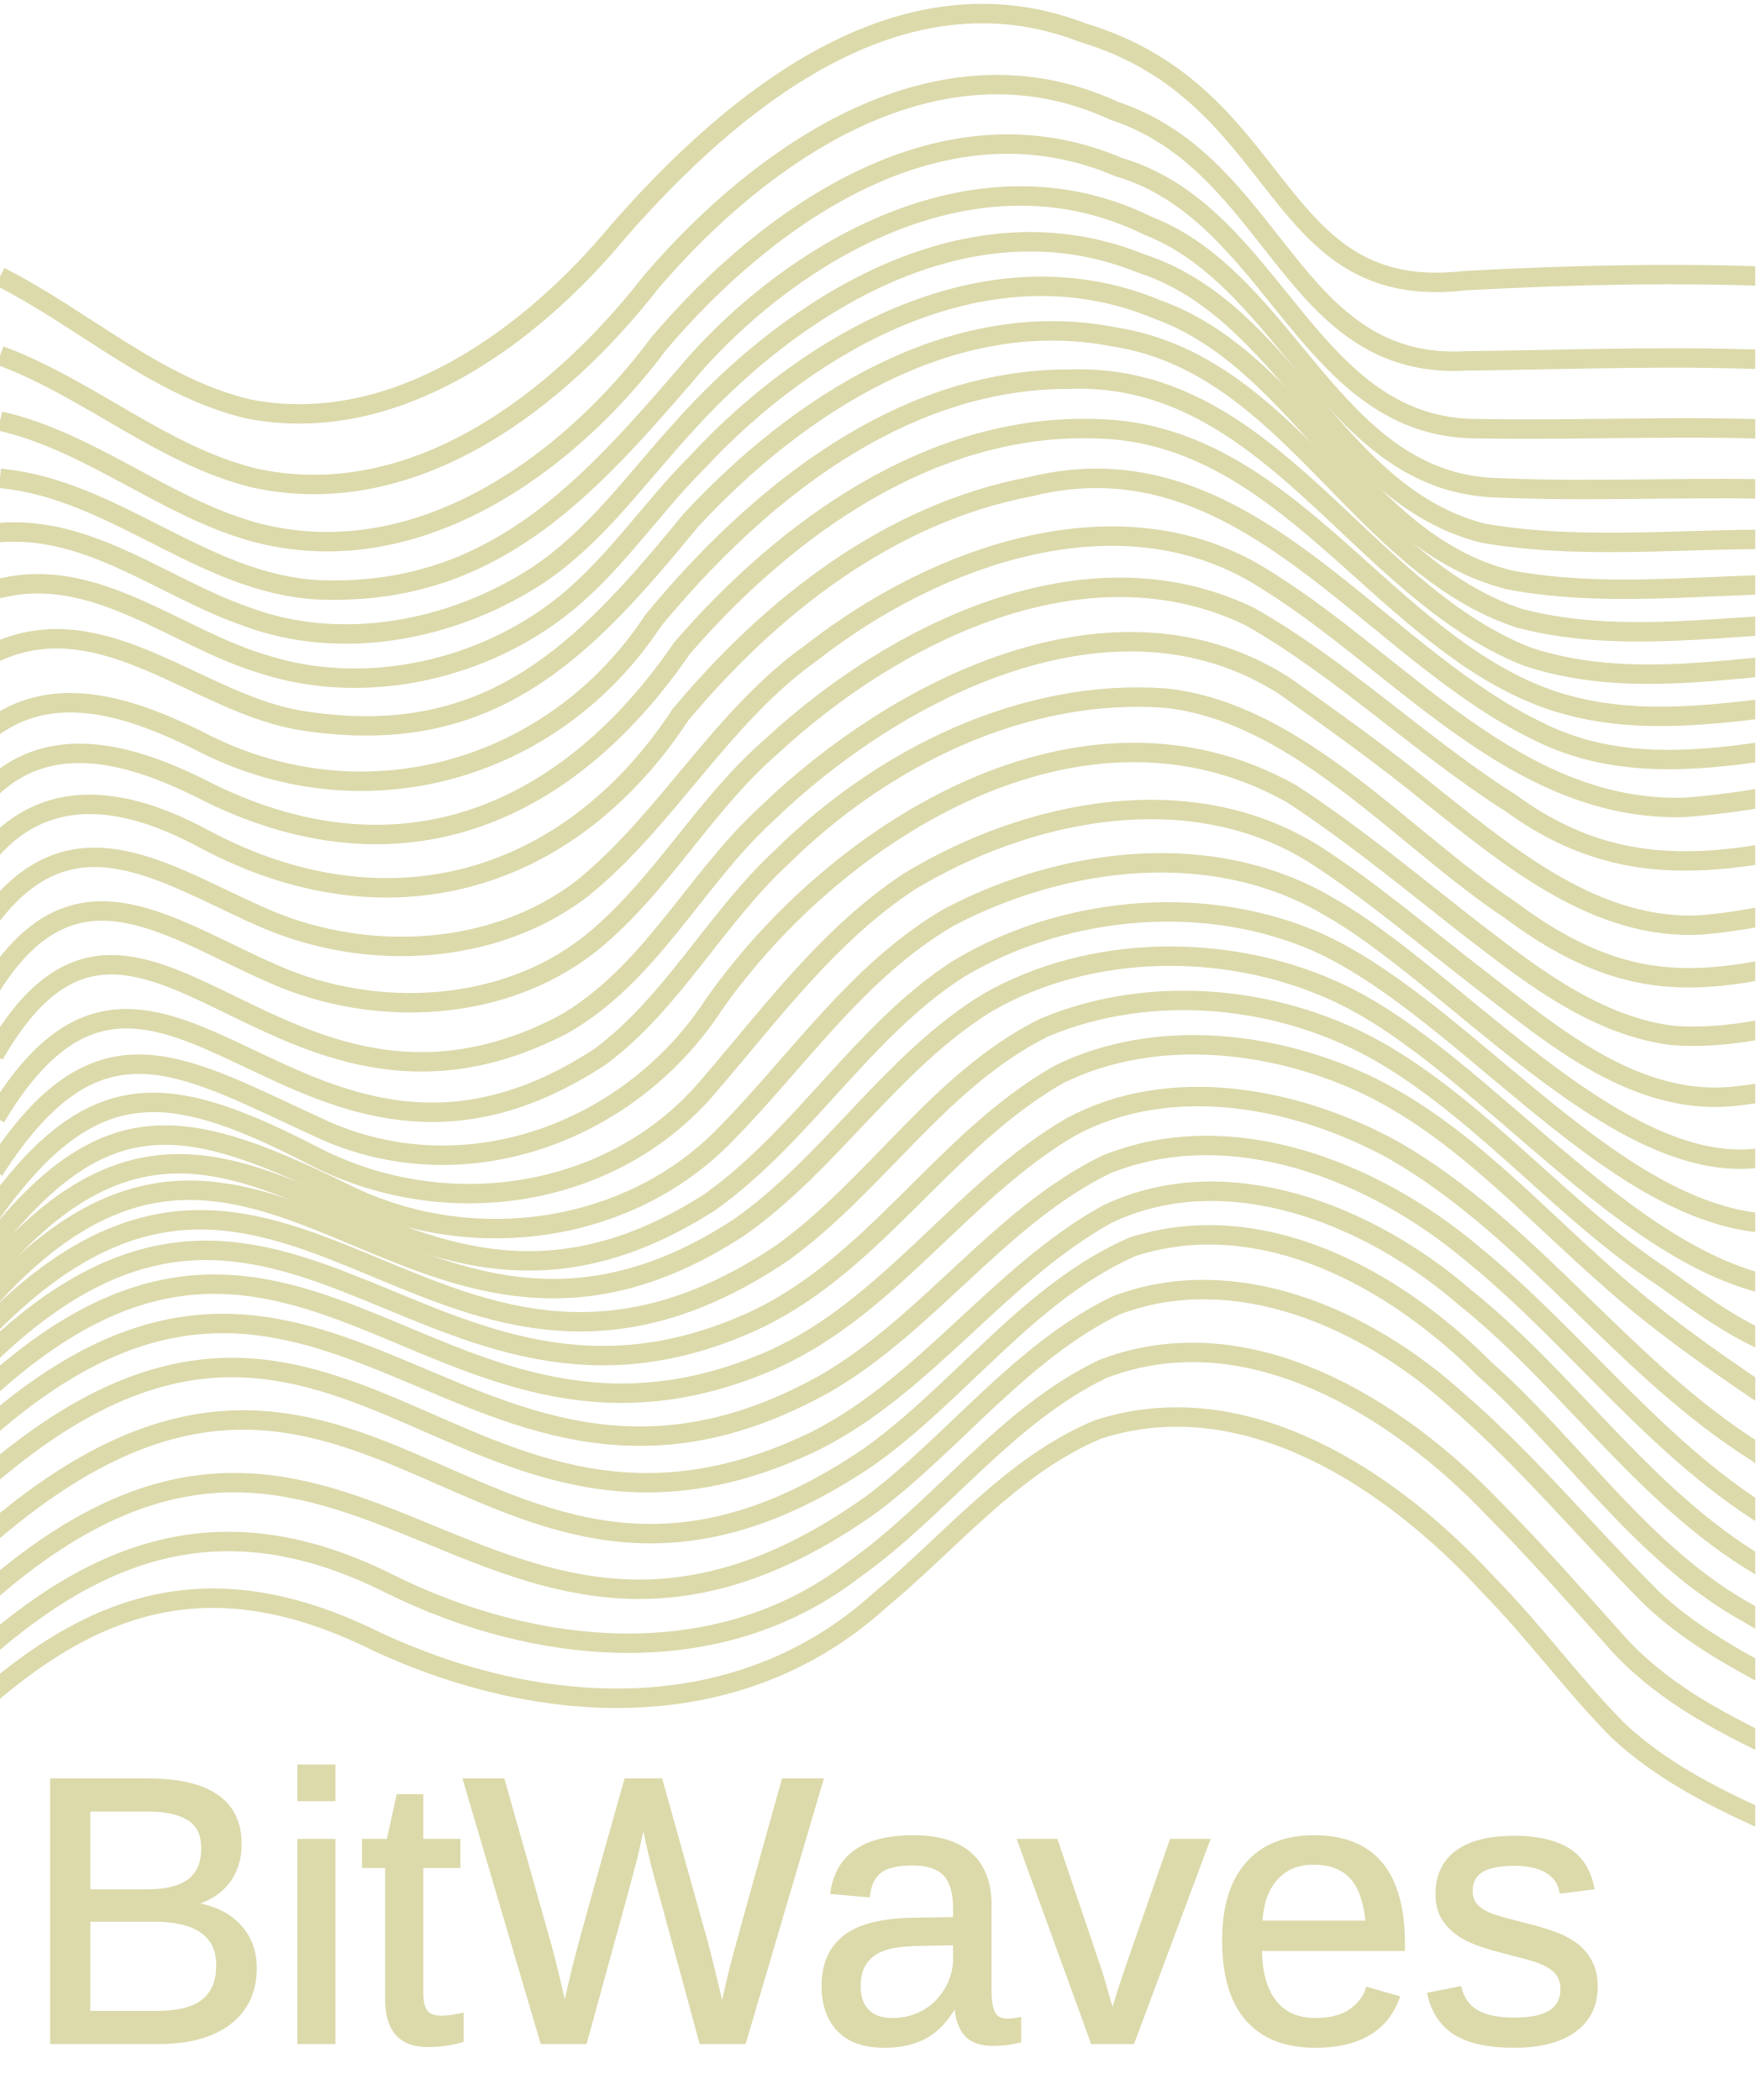
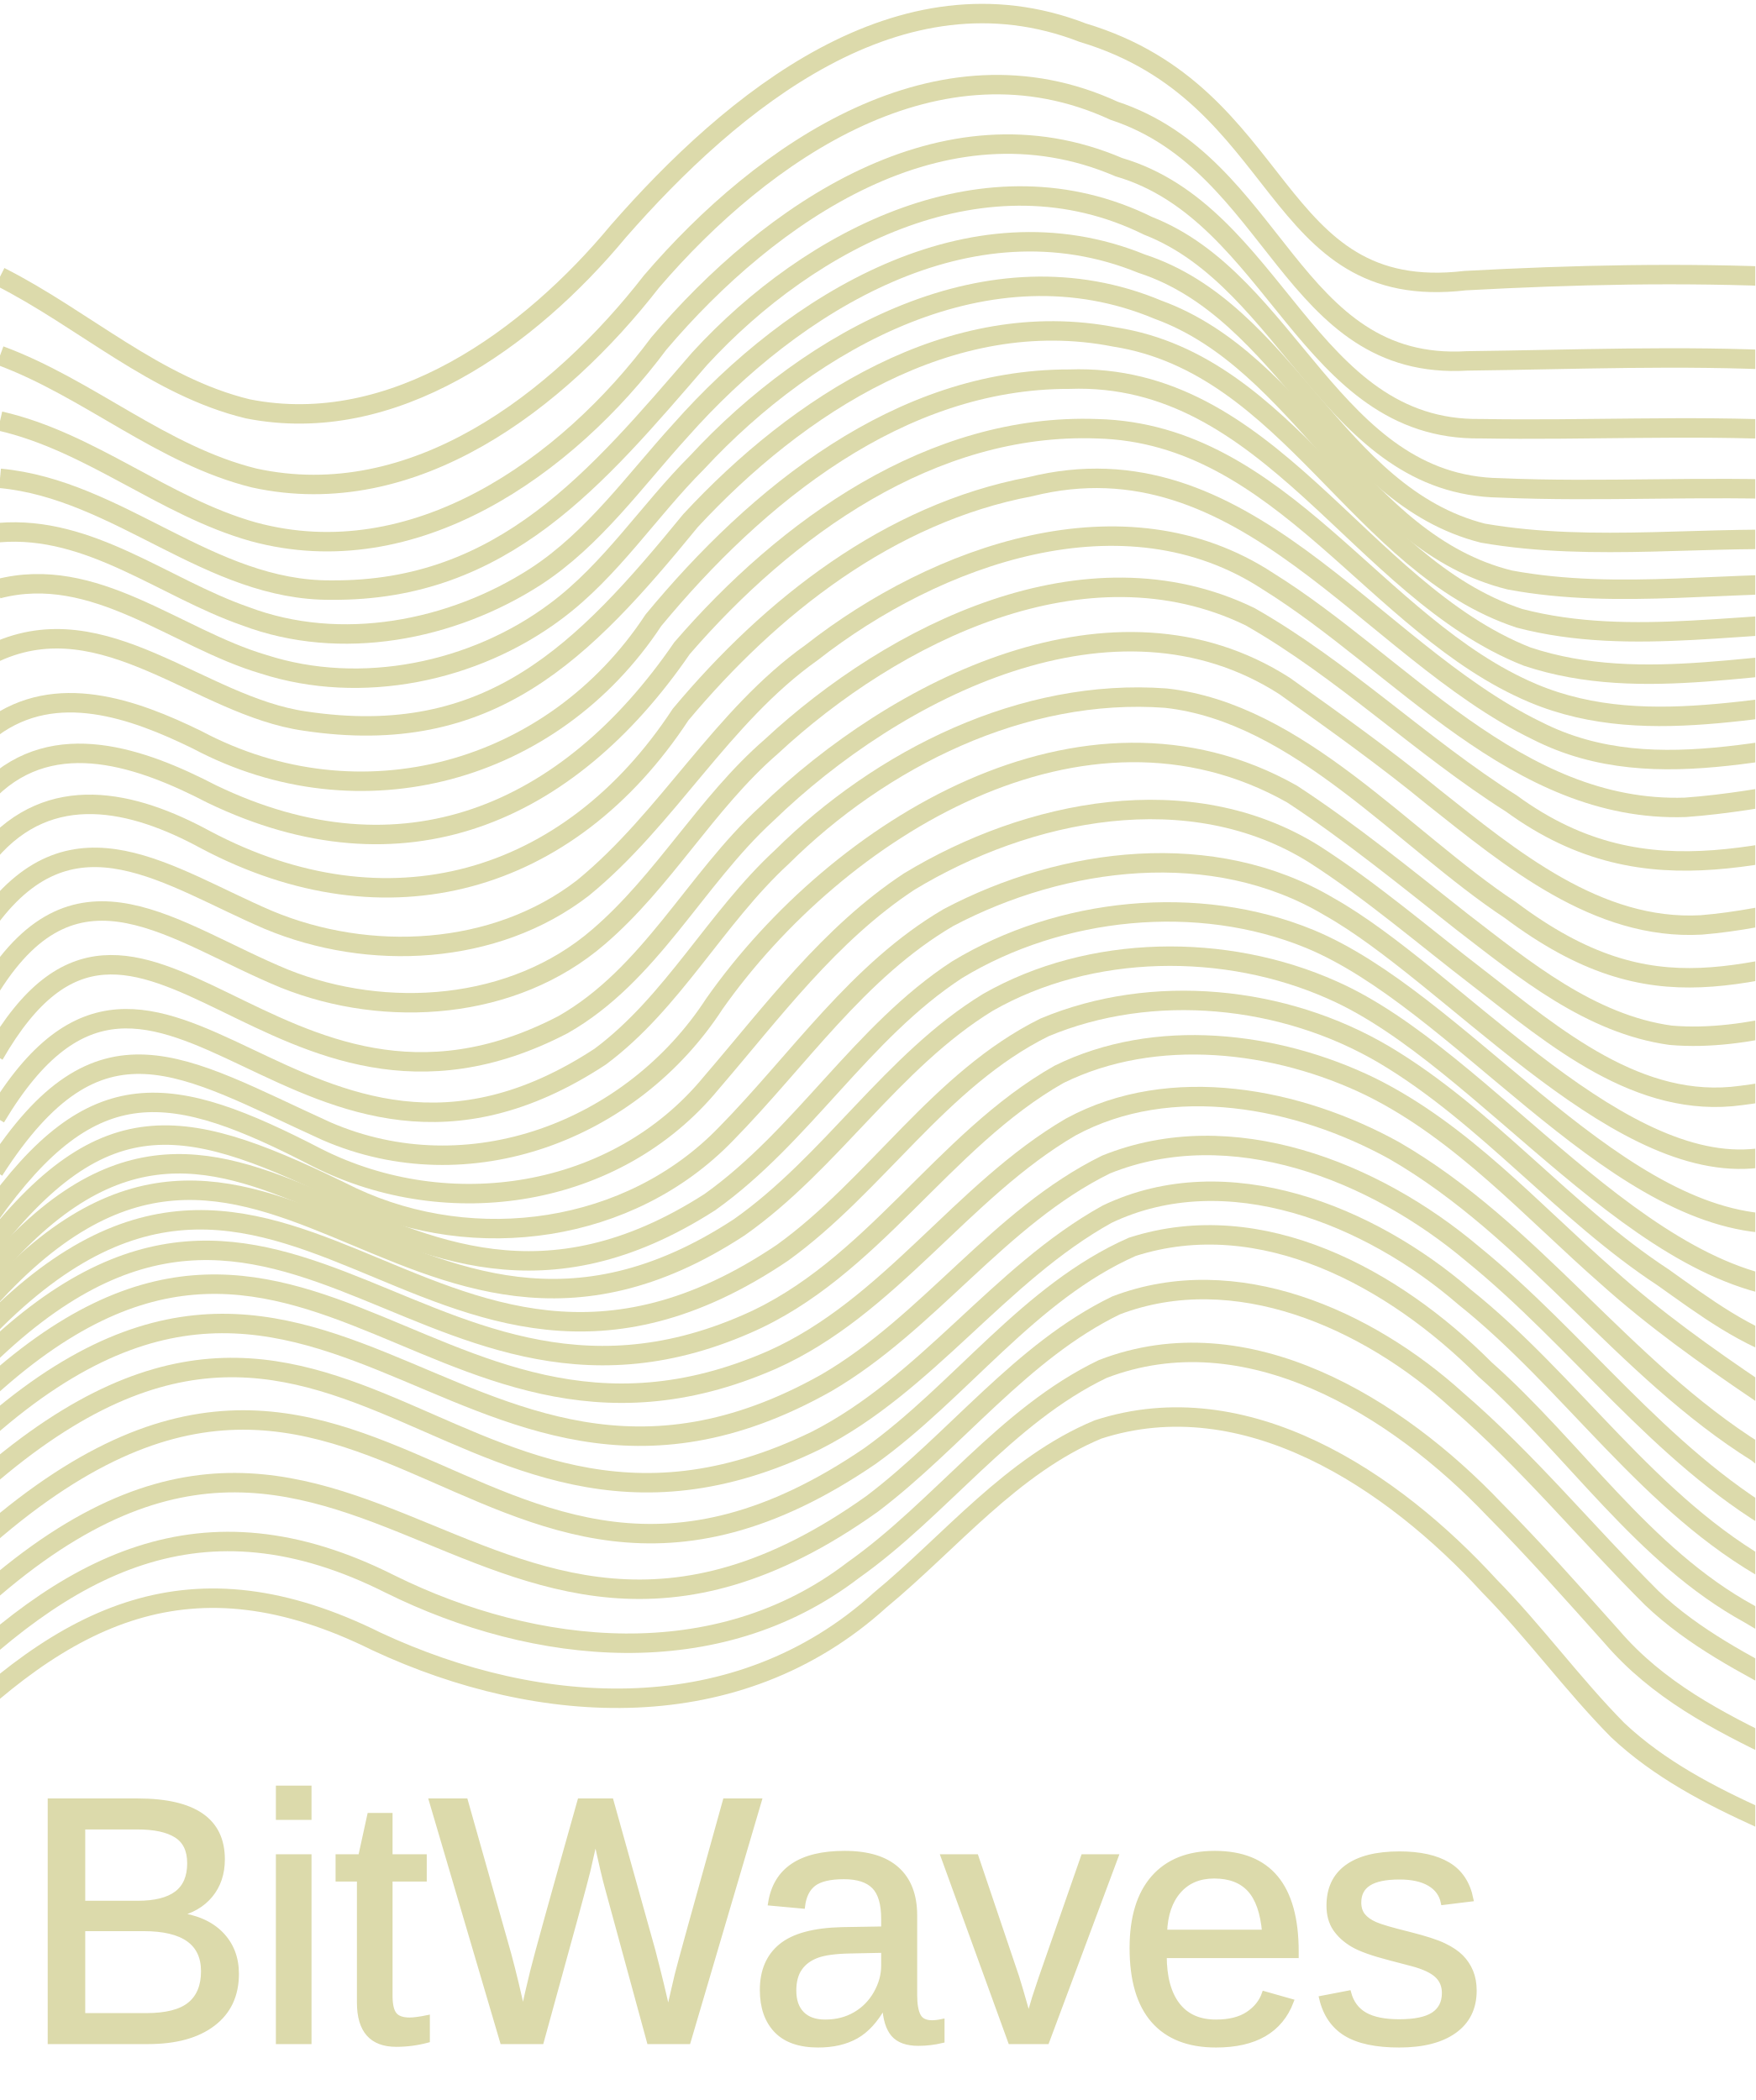
<svg xmlns="http://www.w3.org/2000/svg" width="361" height="432" viewBox="0 8 361 432">
  <defs>
    <clipPath id="clip-path">
      <rect id="Rectangle_1" data-name="Rectangle 1" width="361" height="432" transform="translate(17.596)" fill="none" />
    </clipPath>
  </defs>
  <g id="Group_2" data-name="Group 2" transform="translate(-17.596)">
    <g id="Group_1" data-name="Group 1" clip-path="url(#clip-path)">
-       <text x="22" y="428" font-family="Arial" font-size="78" fill="#dcdaab" stroke="#dcdaab">BitWaves</text>
+       <text x="22" y="428" font-family="Arial" font-size="72" fill="#dcdaab" stroke="#dcdaab">BitWaves</text>
      <path id="Path_1" data-name="Path 1" d="M17.6,64.92c17.206,8.7,31.975,22.6,50.98,27.19,29.957,5.932,58-14.609,76.17-36.51,23.4-26.764,57.907-55.459,95.56-40.869,42.449,12.731,38.21,55.749,78.619,51,22.411-1.208,44.455-1.717,67.211-.691" fill="none" stroke="#dcdaab" stroke-miterlimit="10" stroke-width="4" />
      <path id="Path_2" data-name="Path 2" d="M17.6,81.13c18.252,6.754,33.258,20.486,52.27,25.2,32.84,7.2,62.7-15.936,81.729-40.43,23-26.844,59.076-51.76,95.122-35.118,33.454,11.032,36.168,53.631,72.618,51.459,22.042-.259,43.728-1.187,66.081-.051" fill="none" stroke="#dcdaab" stroke-miterlimit="10" stroke-width="4" />
      <path id="Path_3" data-name="Path 3" d="M17.6,94.61c18.755,4.3,33.719,17.624,52.1,22.79,33.093,9.007,64.493-13.348,83.409-38.751,22.753-26.81,58.522-51.7,94.6-36.258,32.32,9.467,38.635,54.333,74.418,53.8,21.5.37,42.661-.748,64.461.319" fill="none" stroke="#dcdaab" stroke-miterlimit="10" stroke-width="4" />
      <path id="Path_4" data-name="Path 4" d="M17.6,106.4c24.422,2.26,43.126,23.209,68.15,22.99,35.451.278,54.66-23.243,75.739-47.6,22.882-24.948,59.187-43.679,92.242-27.328,29.157,11.381,37.872,53.334,72.279,53.9,21.028.92,41.737-.458,63.07.5" fill="none" stroke="#dcdaab" stroke-miterlimit="10" stroke-width="4" />
      <path id="Path_5" data-name="Path 5" d="M17.436,117.56c18.651-1.517,33.832,11.369,50.62,17.2,19.6,7.42,42.452,3,59.74-8.17,11.931-7.765,20.382-19.776,29.81-30.11,23.122-26.142,59.372-48.652,94.79-34.239,29.889,9.737,39.557,47.689,70.2,55.44,23.075,4,46.684.252,70.211,1.559" fill="none" stroke="#dcdaab" stroke-miterlimit="10" stroke-width="4" />
      <path id="Path_6" data-name="Path 6" d="M17.166,129.14c19.887-5.183,36.561,10.183,54.65,15.51,20.043,6.464,43.317,1.647,60.05-10.88,11.389-8.463,19.18-20.745,29.08-30.63,23.494-25.378,60.16-45.923,94.79-31.439,29.673,10.81,41.115,47.86,72.36,55.609,22.738,4.24,45.834-.046,69.04.98" fill="none" stroke="#dcdaab" stroke-miterlimit="10" stroke-width="4" />
      <path id="Path_7" data-name="Path 7" d="M16.706,142.16c22.411-10.235,42,11.087,63.57,14.17,38.218,5.769,57.28-14.269,79.349-41.241,22-23.739,53.559-44.4,87.261-37.759,36.009,5.661,50.082,46.9,83.2,57.861,23.318,6.1,47.673.168,71.63.879" fill="none" stroke="#dcdaab" stroke-miterlimit="10" stroke-width="4" />
      <path id="Path_8" data-name="Path 8" d="M16.026,157.69c13.064-9.622,29.039-3.9,42.13,2.511,33.493,17.77,73.116,6.85,93.819-24.6,21.256-25.7,50.572-49.674,85.531-49.6,41.261-1.5,59.524,43.37,94.129,57.051,23.97,8.015,49.493.246,74.3.459" fill="none" stroke="#dcdaab" stroke-miterlimit="10" stroke-width="4" />
      <path id="Path_9" data-name="Path 9" d="M15.6,170.34c13.259-12.925,31.3-6.387,45.57,1.011,39.2,18.87,73.178,4.279,96.7-30.013,21.359-24.7,51.341-46.379,85.361-45.138,38.031.933,57.16,40.658,89.6,54.38,24.565,10.358,51.267.751,76.96.29" fill="none" stroke="#dcdaab" stroke-miterlimit="10" stroke-width="4" />
      <path id="Path_10" data-name="Path 10" d="M15.366,183.33c12.537-14.671,29.509-10.752,44.52-2.578,37.28,19.76,74.7,9.255,97.689-25.764,18.607-22.233,42.864-41.357,71.921-46.868,43.881-10.95,69.419,33.335,104.24,50.211,24.947,12.689,52.775,1.257,79.1-.121" fill="none" stroke="#dcdaab" stroke-miterlimit="10" stroke-width="4" />
      <path id="Path_11" data-name="Path 11" d="M15.446,196.94c17.446-23.435,36.69-8.55,57.32.281,20.679,8.674,46.612,7.436,64.72-6.551,17.513-14.3,28.461-35.255,47.071-48.459,25.592-20.024,64.239-34.063,93.859-14.621,27.224,16.947,51.076,47.64,85.8,46.491,16.872-1.228,33.219-5.737,50.19-7.741" fill="none" stroke="#dcdaab" stroke-miterlimit="10" stroke-width="4" />
      <path id="Path_12" data-name="Path 12" d="M15.786,210.9c17.826-28.291,37.4-11,60.34-1.568,20.916,8.368,47.08,6.515,64.56-8.6,13.393-11.469,22.176-27.569,35.481-39.1,25.283-23.5,64.725-43.163,98.519-26.771,19.074,10.843,35.265,26.743,53.75,38.431,28.621,20.884,54.174,8.722,85.46,3.88" fill="none" stroke="#dcdaab" stroke-miterlimit="10" stroke-width="4" />
      <path id="Path_13" data-name="Path 13" d="M16.386,225c29.783-51.818,57.5,24.77,117-6.211,17.92-10.174,27.1-29.831,41.89-43.369,26.588-25.764,71.521-48.73,106.49-26.321,10.133,7.192,21,14.968,30.64,22.9,15.842,12.544,33.665,27.464,55.09,26.27,14.789-1.2,28.93-5.97,43.71-8.29" fill="none" stroke="#dcdaab" stroke-miterlimit="10" stroke-width="4" />
      <path id="Path_14" data-name="Path 14" d="M16.7,237.87C50.678,180.99,79.111,266,141.046,225.36c14.944-11.129,23.766-28.529,37.31-41.02,20.5-20.338,49.689-34.906,79.04-32.721,27.246,3.014,48.72,28.956,70.851,43.6,30.1,22.568,47.594,12.389,80.639,6.121" fill="none" stroke="#dcdaab" stroke-miterlimit="10" stroke-width="4" />
      <path id="Path_15" data-name="Path 15" d="M16.356,248.78c21.749-33.906,38.6-21.6,68.37-8.088,29.244,12.7,62.836-.054,79.819-26.234,25.372-35.981,75.86-67.368,118.8-43.1,12.047,7.885,23.571,17.312,34.889,26.23,12.822,9.867,26.434,21.094,42.95,23.38,16.3,1.42,31.9-5.027,47.92-7.68" fill="none" stroke="#dcdaab" stroke-miterlimit="10" stroke-width="4" />
      <path id="Path_16" data-name="Path 16" d="M15.486,258.07c21.353-30.169,37.251-27.491,67.34-11.919,26.965,13.61,61.492,8.408,81.05-15.382,12.693-14.767,24.342-30.622,40.7-41.409,24.468-14.827,57.754-21.624,83.29-5.66,11.8,7.571,22.722,17,33.85,25.55,15.545,12.03,32.978,27.047,54.01,24.1,11.913-1.477,23.779-5.269,35.61-7.63" fill="none" stroke="#dcdaab" stroke-miterlimit="10" stroke-width="4" />
      <path id="Path_17" data-name="Path 17" d="M14.236,266.13c25.16-33.017,42.117-28.432,75.81-11.869,25.314,11.837,57.07,7.439,76.79-12.922,14.966-15.222,27.169-33.672,45.85-44.6,23.7-12.5,54.435-16.4,78.27-2.22,24.778,13.931,57.861,53.985,86.76,51.871,12.614-.947,25.018-4.983,37.43-7.611" fill="none" stroke="#dcdaab" stroke-miterlimit="10" stroke-width="4" />
      <path id="Path_18" data-name="Path 18" d="M12.746,273.32c54-68.571,82.7,25.688,150.84-18.021,19.077-13.578,31.2-34.995,50.86-47.819,21.17-12.835,49.514-15.792,72.54-6.321,30.326,12.542,61.072,56.5,94.15,58.522,13.242-.077,26.174-4.458,39.1-7.261" fill="none" stroke="#dcdaab" stroke-miterlimit="10" stroke-width="4" />
      <path id="Path_19" data-name="Path 19" d="M11.126,280.13c58.854-71.639,89.145,25.791,158.53-19.671,18.872-13.286,31.355-34.148,51.12-46.259,21.094-12.057,48.889-12.362,70.91-2.5,31.628,13.944,63.806,62.069,99.53,61.762,11.538-.583,23.248-4.044,34.53-6.6" fill="none" stroke="#dcdaab" stroke-miterlimit="10" stroke-width="4" />
      <path id="Path_20" data-name="Path 20" d="M9.276,287.41c65.483-75.221,95.385,28.138,169.26-21.71,19.262-13.9,32.305-35.657,53.86-46.34,22.27-9.321,49.277-6.585,69.94,5.64,21.069,12.555,36.8,32.316,57.271,45.75,8.5,6.031,17.2,12.623,27.389,15.47,14.863,3.858,30.253-1.21,44.89-4.27" fill="none" stroke="#dcdaab" stroke-miterlimit="10" stroke-width="4" />
      <path id="Path_21" data-name="Path 21" d="M7.406,294.93c65.721-73.151,94.751,15.631,163.77-14.579C196.932,269.177,211.4,242.6,235.4,229.01c19.848-9.786,44.669-6.911,64.13,2.569,18.83,9.342,33.081,25.433,48.65,39.081,9.665,8.672,20.238,16.21,30.97,23.47,17.223,13.059,39.2,9.318,58.79,4.63" fill="none" stroke="#dcdaab" stroke-miterlimit="10" stroke-width="4" />
      <path id="Path_22" data-name="Path 22" d="M5.676,303.09c71.373-76.115,98.472,16.292,170.71-15.349,24.193-10.782,38.94-34.773,61.45-47.911,20.617-11.167,46.823-6.034,66.53,4.869,28.31,16.361,47,44.871,74.67,62.15,19.822,17,40.907,17.163,65.2,10.951" fill="none" stroke="#dcdaab" stroke-miterlimit="10" stroke-width="4" />
      <path id="Path_23" data-name="Path 23" d="M4.246,312.31c78.21-81.569,106.08,23.6,183.31-19.839,21.155-12.326,35.479-34.073,57.51-44.911,25.8-10.411,55.247,1.358,75.43,18.41,21.678,17.627,38.369,41.178,62.74,55.432,21.437,16.8,39.537,17.547,65.31,11.121" fill="none" stroke="#dcdaab" stroke-miterlimit="10" stroke-width="4" />
      <path id="Path_24" data-name="Path 24" d="M3.256,323c81.939-83.36,104.708,19.041,182.16-18.669,22.811-11.576,37.666-34.229,59.87-46.551,24.693-11.789,54.09.226,73.49,17.02,22.136,17.681,38.068,42.89,63.24,56.73,24.406,17.163,39.417,19.887,68.57,12.61" fill="none" stroke="#dcdaab" stroke-miterlimit="10" stroke-width="4" />
      <path id="Path_25" data-name="Path 25" d="M2.876,335.5c88.8-90.824,110.62,28.685,193.64-27.969,18.666-13.363,32.672-33.64,53.95-43.041,26.7-8.574,53.951,6.542,72.5,25.17,18.418,16.316,32.5,38.35,54.37,50.331,28.132,16.834,40.45,22.844,73.931,14.479" fill="none" stroke="#dcdaab" stroke-miterlimit="10" stroke-width="4" />
      <path id="Path_26" data-name="Path 26" d="M2.9,347.47c85.007-88.925,110.47,29.449,194.071-30.11,17.11-12.963,30.626-31.316,50.139-40.81,24.56-9.392,51.762,2.813,70.16,19.52,14.369,12.365,26.659,27.325,40.06,40.69,8.638,8.225,19.278,13.635,29.69,19.2,19.458,12.027,41.8,14.06,63.83,8.71" fill="none" stroke="#dcdaab" stroke-miterlimit="10" stroke-width="4" />
      <path id="Path_27" data-name="Path 27" d="M2.976,358.35c28.232-28.8,56.12-43.966,94.84-24.488,29.963,14.836,67.314,18.571,95.24-2.844,17.955-12.7,31.307-31.761,51.32-41.388,29.65-11.453,60.5,7.791,80.55,28.87,8.246,8.3,16.345,17.45,24.16,26.18,9.4,10.975,21.756,17.383,34.49,23.5,20.162,10.937,43.322,13.521,65.72,8.95" fill="none" stroke="#dcdaab" stroke-miterlimit="10" stroke-width="4" />
      <path id="Path_28" data-name="Path 28" d="M3.106,368.31c28.02-28.7,53.865-41.515,91.97-22.618,33.808,15.752,74.309,17.955,103.49-8.494,14.577-12.056,27.122-27.761,44.86-35.138,30.4-9.87,60.657,10.527,80.48,32.18,9.179,9.314,17.2,20.361,26.39,29.66,8.543,8.04,18.972,13.451,29.57,18.25,20.683,10.25,43.938,13.27,66.73,9.86" fill="none" stroke="#dcdaab" stroke-miterlimit="10" stroke-width="4" />
    </g>
  </g>
</svg>
